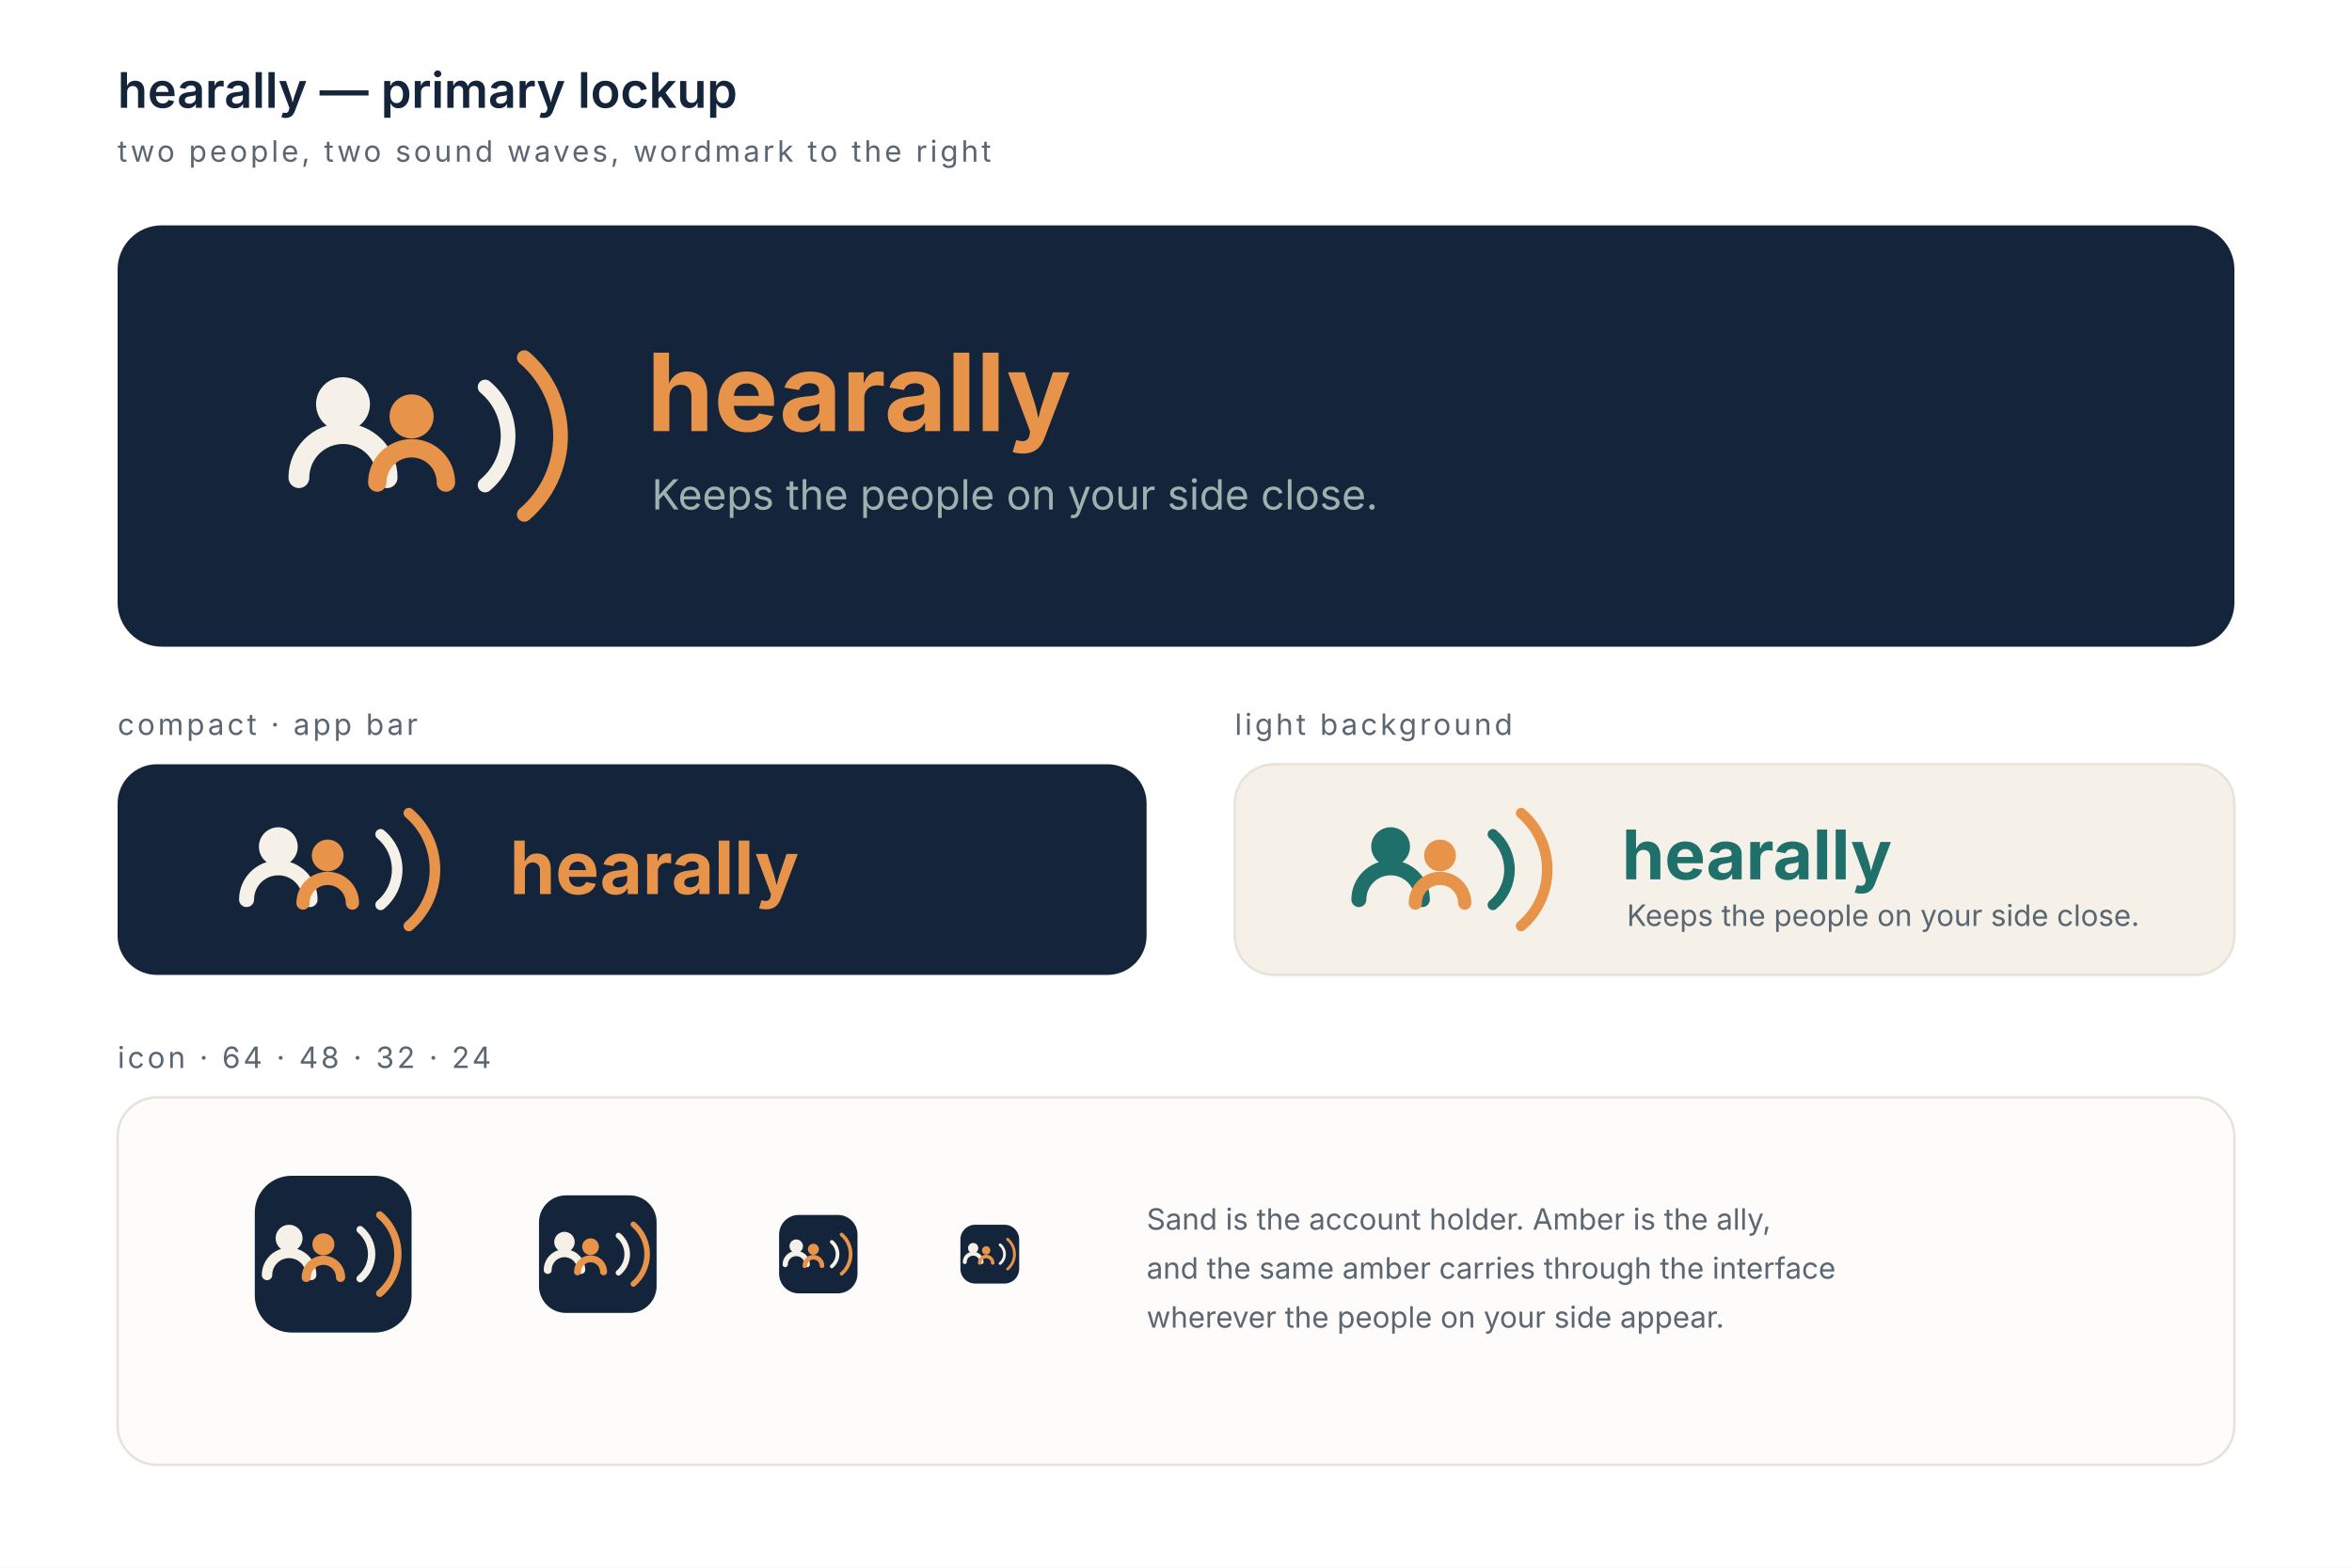
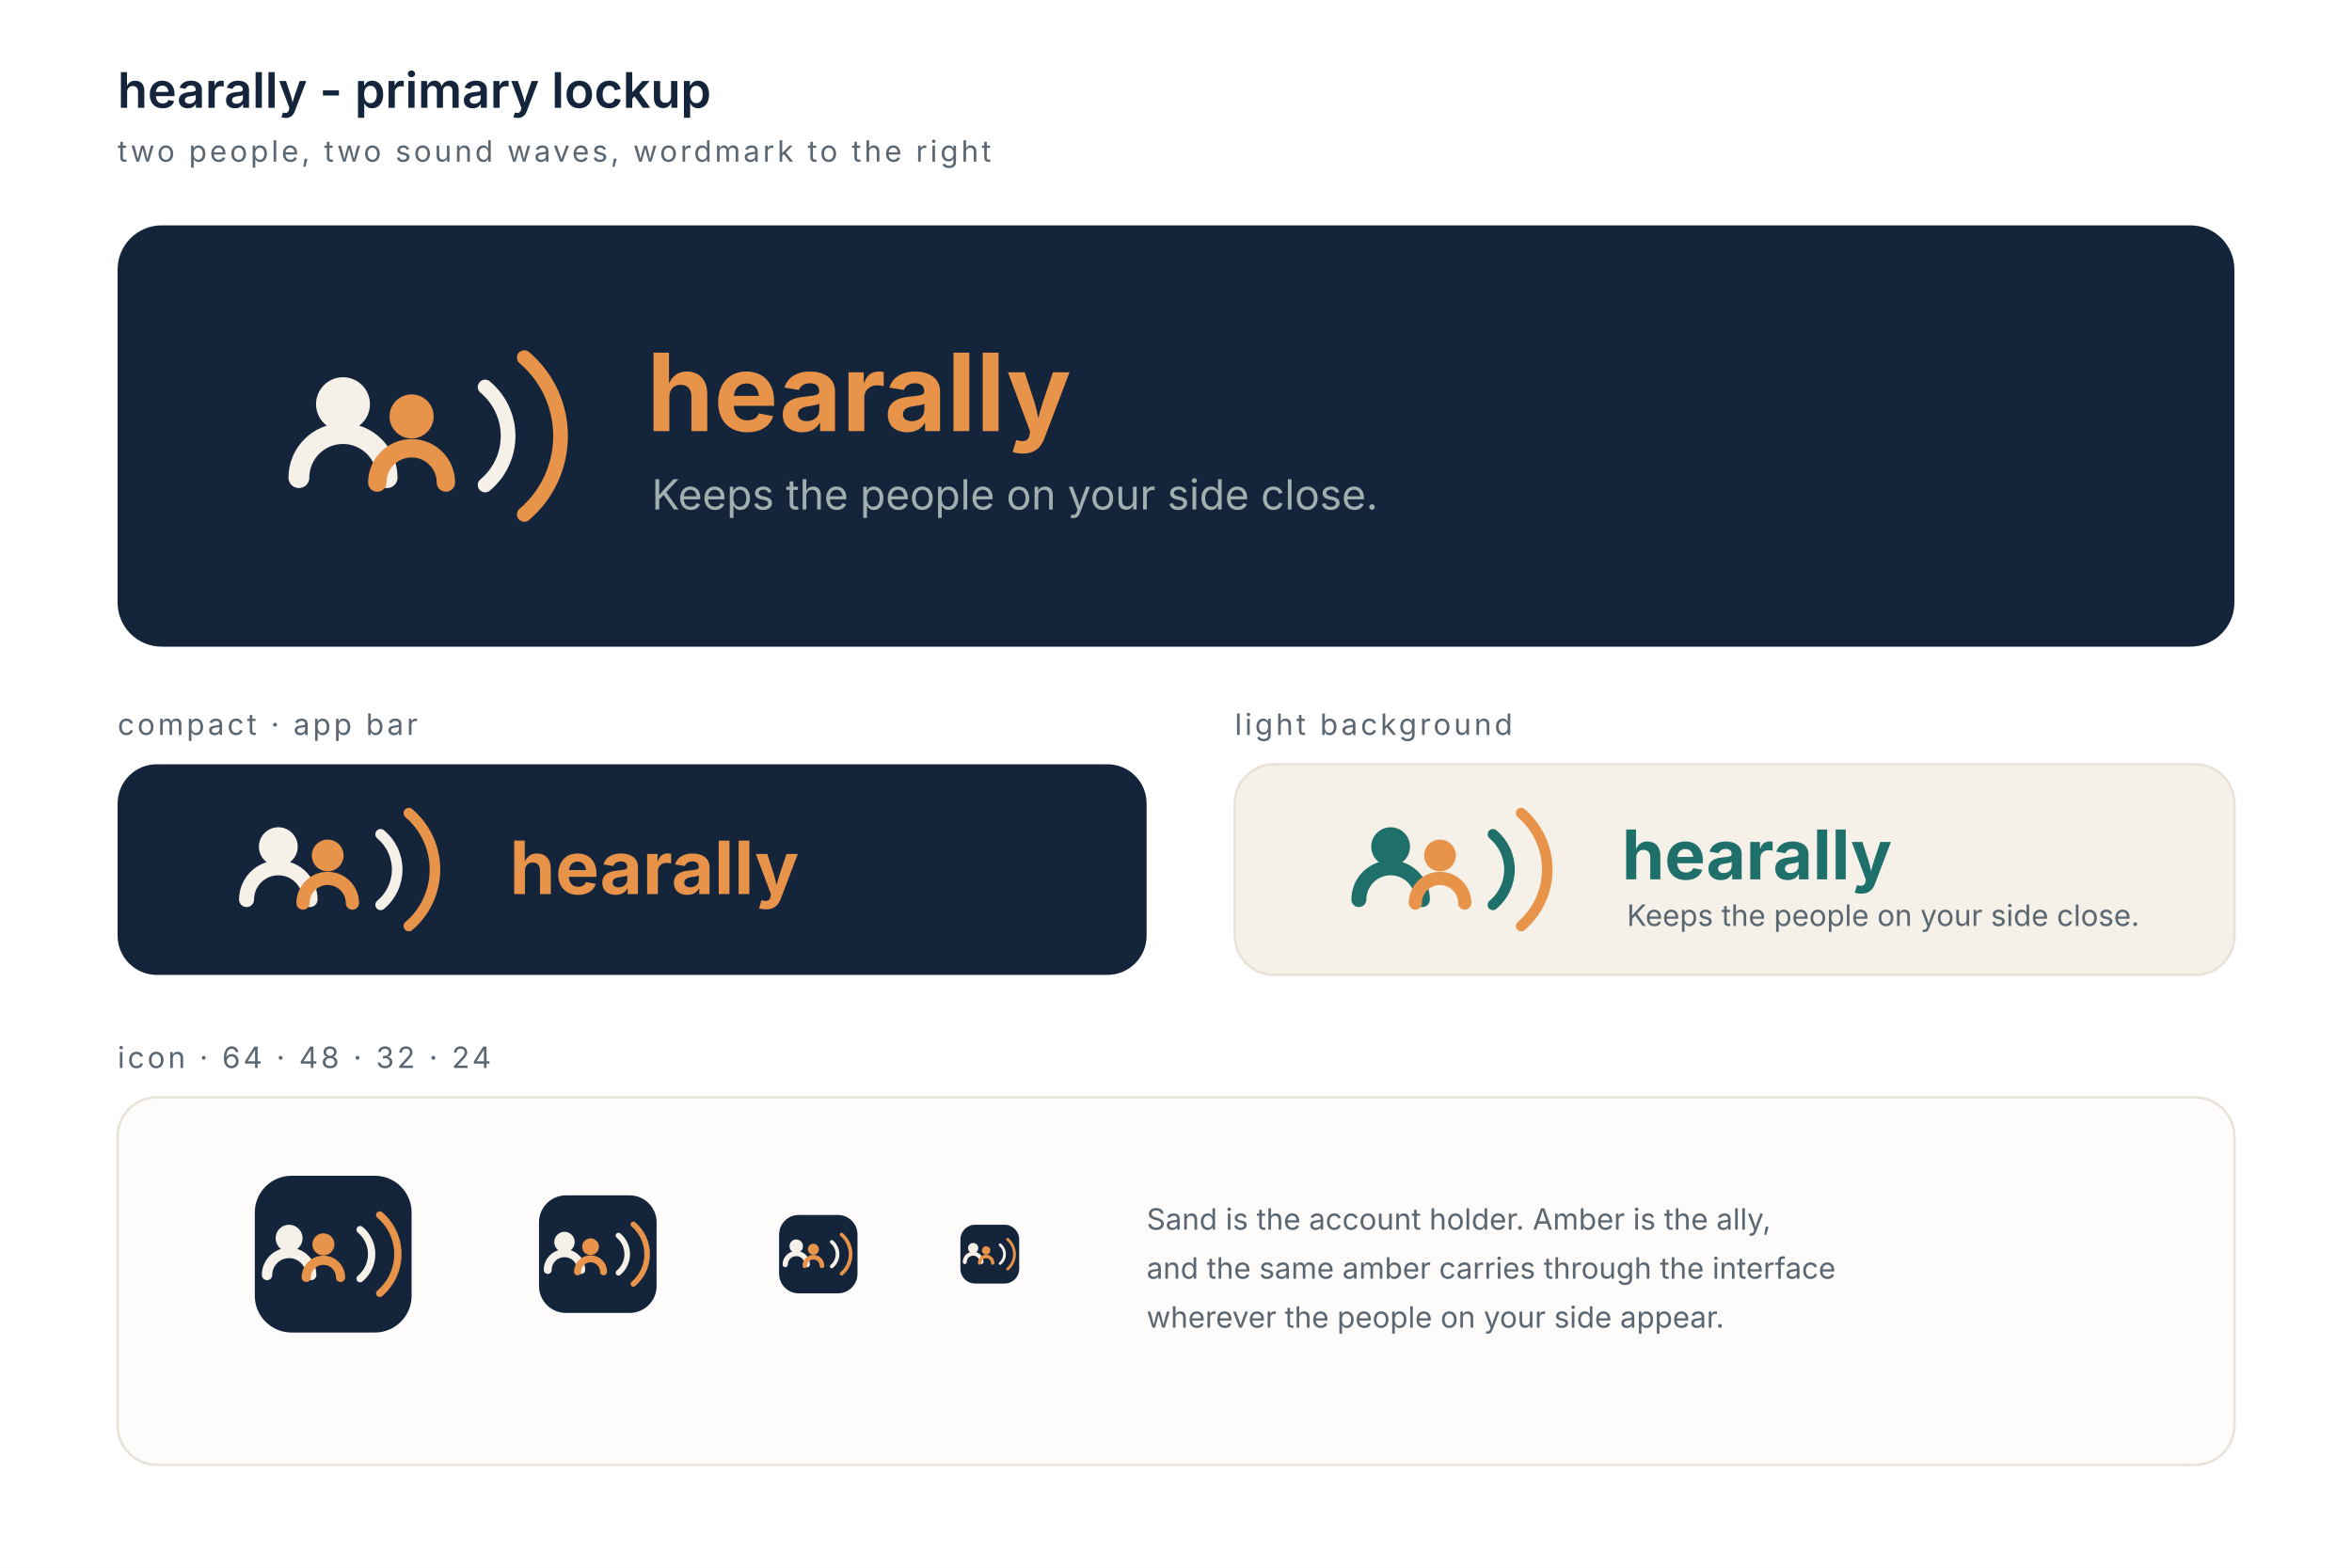
<svg xmlns="http://www.w3.org/2000/svg" viewBox="0 0 960 640" width="960" height="640" font-family="Inter, 'Segoe UI', system-ui, sans-serif">
  <defs>
    <style>
      .card { fill: #14243A; }
      .amber { fill: #E8934A; }
      .muted { fill: #9FB0AE; }
      .label { fill: #5A6672; font-size: 12px; letter-spacing: .1em; text-transform: uppercase; }
      .note { fill: #5A6672; font-size: 12px; }
    </style>
    <g id="mark">
      <circle cx="-20" cy="-13" r="11" fill="#F6F1E8" />
      <path d="M -38 17 A 18 18 0 0 1 -2 17" fill="none" stroke="#F6F1E8" stroke-width="8.5" stroke-linecap="round" />
      <circle cx="8" cy="-8" r="9" fill="#E8934A" />
      <path d="M -6 19 A 14 14 0 0 1 22 19" fill="none" stroke="#E8934A" stroke-width="7.5" stroke-linecap="round" />
      <path d="M 38 -20 A 26 26 0 0 1 38 20" fill="none" stroke="#F6F1E8" stroke-width="6" stroke-linecap="round" />
      <path d="M 54 -32 A 42 42 0 0 1 54 32" fill="none" stroke="#E8934A" stroke-width="6" stroke-linecap="round" />
    </g>
    <g id="markLight">
      <circle cx="-20" cy="-13" r="11" fill="#1F6F6B" />
      <path d="M -38 17 A 18 18 0 0 1 -2 17" fill="none" stroke="#1F6F6B" stroke-width="8.5" stroke-linecap="round" />
      <circle cx="8" cy="-8" r="9" fill="#E8934A" />
      <path d="M -6 19 A 14 14 0 0 1 22 19" fill="none" stroke="#E8934A" stroke-width="7.5" stroke-linecap="round" />
      <path d="M 38 -20 A 26 26 0 0 1 38 20" fill="none" stroke="#1F6F6B" stroke-width="6" stroke-linecap="round" />
      <path d="M 54 -32 A 42 42 0 0 1 54 32" fill="none" stroke="#E8934A" stroke-width="6" stroke-linecap="round" />
    </g>
  </defs>
  <rect width="960" height="640" fill="#FFFFFF" />
-   <text x="48" y="44" fill="#14243A" font-size="20" font-weight="600">hearally — primary lockup</text>
+   <text x="48" y="44" fill="#14243A" font-size="20" font-weight="600">hearally - primary lockup</text>
  <text x="48" y="66" class="label">two people, two sound waves, wordmark to the right</text>
  <g transform="translate(48,92)">
    <rect width="864" height="172" rx="18" class="card" />
    <g transform="translate(112,86)">
      <use href="#mark" />
    </g>
    <text x="216" y="84" font-size="44" font-weight="700" fill="#E8934A">hearally</text>
    <text x="218" y="116" font-size="17" class="muted">Keeps the people on your side close.</text>
  </g>
  <text x="48" y="300" class="label">compact · app bar</text>
  <g transform="translate(48,312)">
    <rect width="420" height="86" rx="16" class="card" />
    <g transform="translate(80,43) scale(.72)">
      <use href="#mark" />
    </g>
    <text x="160" y="53" font-size="30" font-weight="700" fill="#E8934A">hearally</text>
  </g>
  <text x="504" y="300" class="label">light background</text>
  <g transform="translate(504,312)">
    <rect width="408" height="86" rx="16" fill="#F6F1E8" stroke="#E8E2D8" />
    <g transform="translate(78,43) scale(.72)">
      <use href="#markLight" />
    </g>
    <text x="158" y="47" font-size="28" font-weight="700" fill="#1F6F6B">hearally</text>
    <text x="160" y="66" font-size="12" fill="#5A6672">Keeps the people on your side close.</text>
  </g>
  <text x="48" y="436" class="label">icon · 64 · 48 · 32 · 24</text>
  <g transform="translate(48,448)">
    <rect width="864" height="150" rx="16" fill="#FDFCFA" stroke="#E8E2D8" />
    <g transform="translate(88,64)">
      <rect x="-32" y="-32" width="64" height="64" rx="15" class="card" />
      <g transform="translate(-8,0) scale(.5)">
        <use href="#mark" />
      </g>
    </g>
    <g transform="translate(196,64)">
      <rect x="-24" y="-24" width="48" height="48" rx="11" class="card" />
      <g transform="translate(-6,0) scale(.38)">
        <use href="#mark" />
      </g>
    </g>
    <g transform="translate(286,64)">
      <rect x="-16" y="-16" width="32" height="32" rx="8" class="card" />
      <g transform="translate(-4,0) scale(.25)">
        <use href="#mark" />
      </g>
    </g>
    <g transform="translate(356,64)">
      <rect x="-12" y="-12" width="24" height="24" rx="6" class="card" />
      <g transform="translate(-3,0) scale(.19)">
        <use href="#mark" />
      </g>
    </g>
    <text x="420" y="54" class="note">Sand is the account holder. Amber is the ally,</text>
    <text x="420" y="74" class="note">and the same amber carries through the interface</text>
    <text x="420" y="94" class="note">wherever the people on your side appear.</text>
  </g>
</svg>
